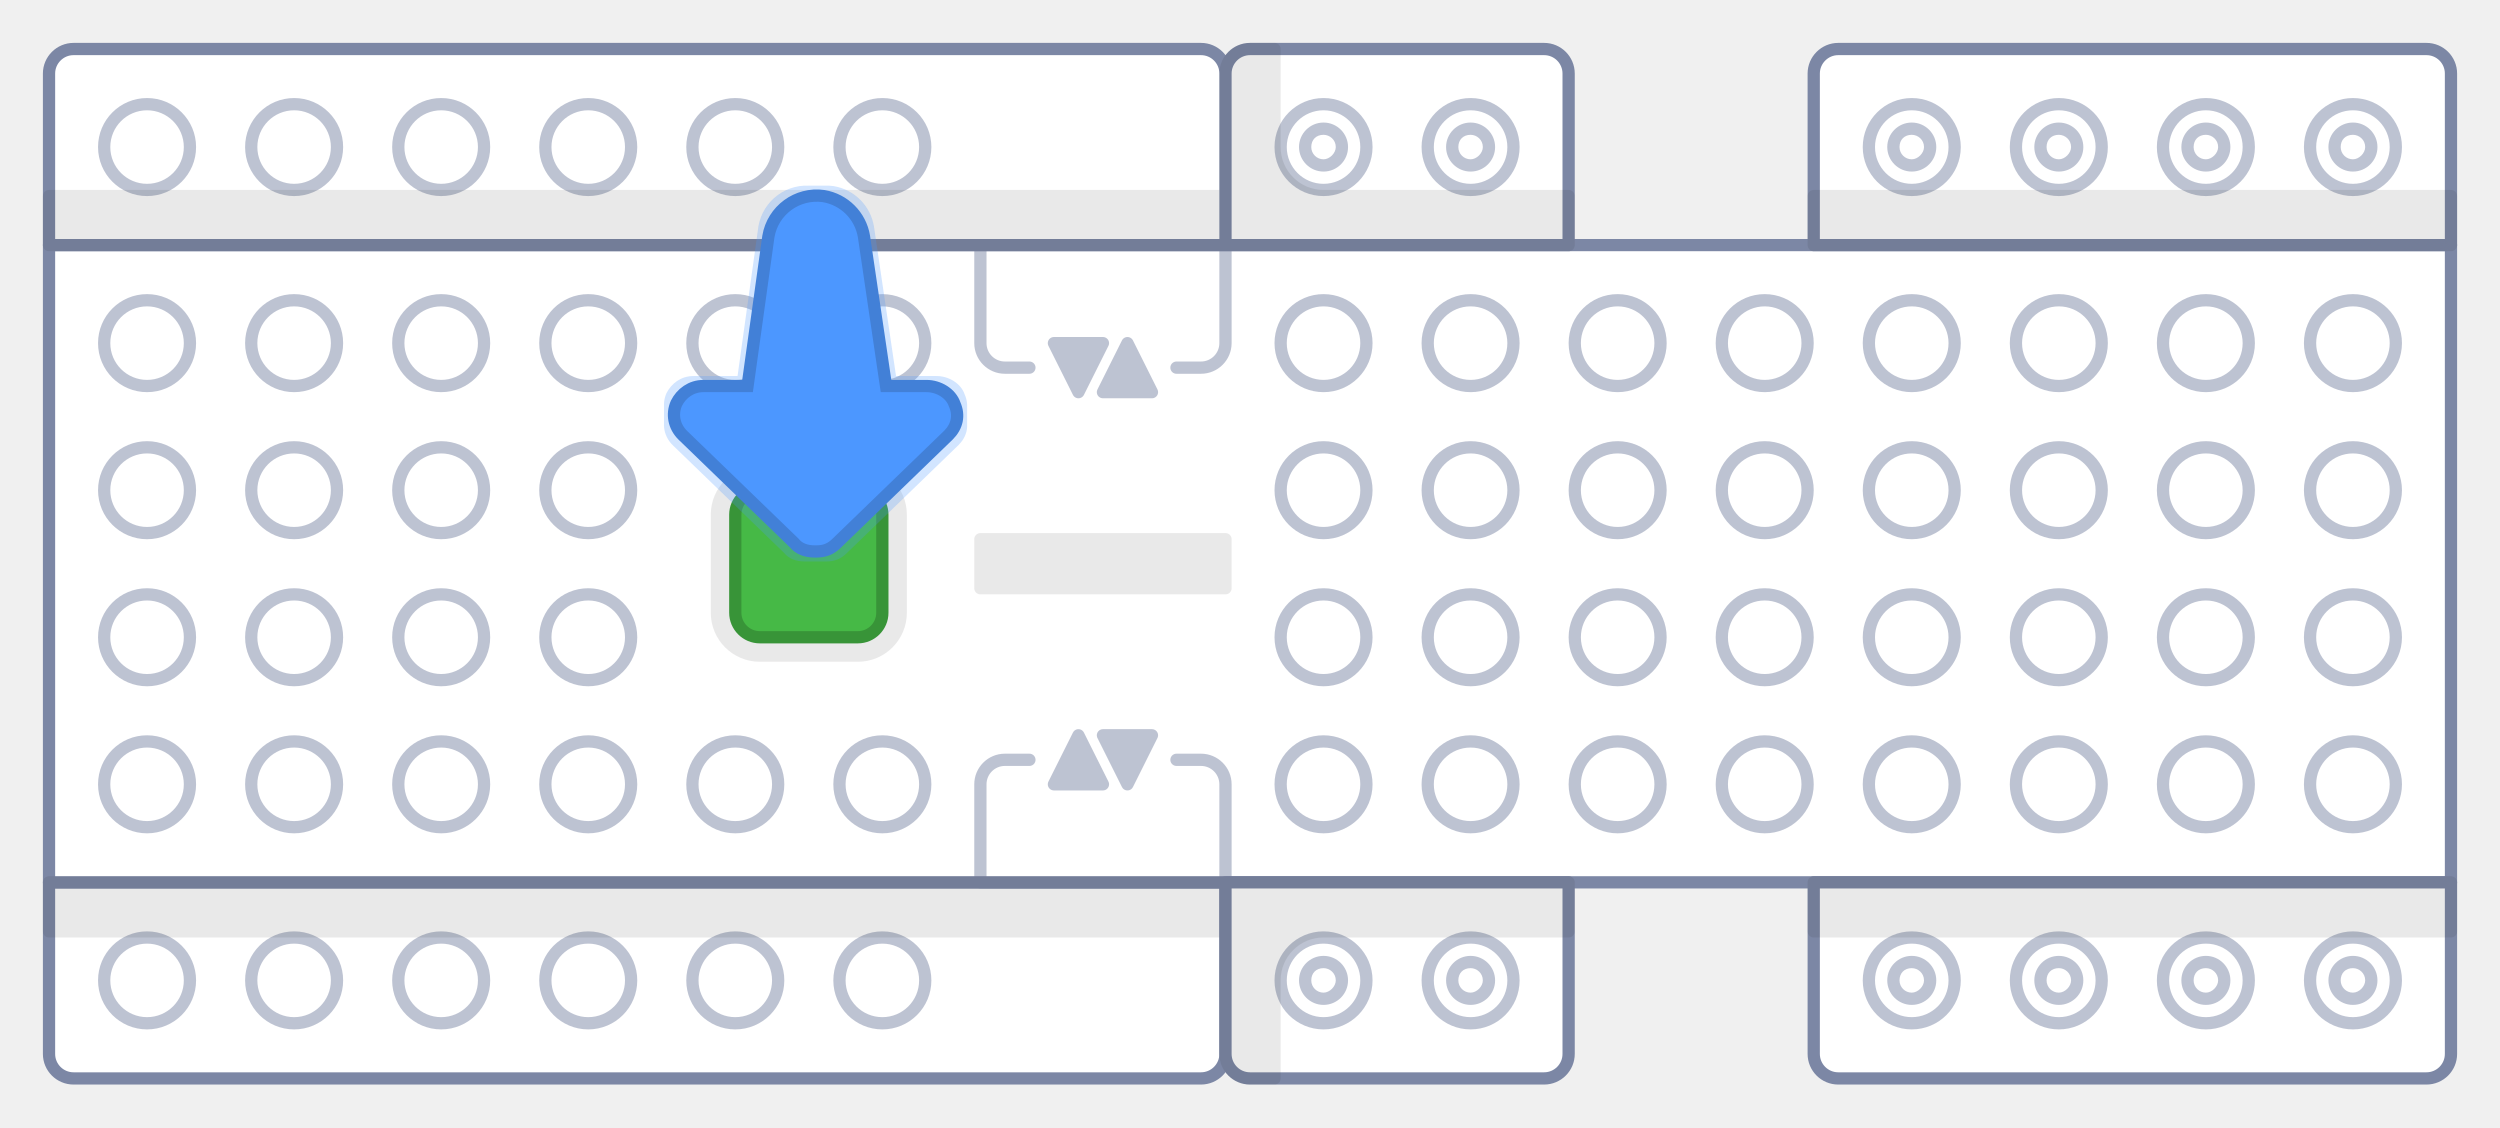
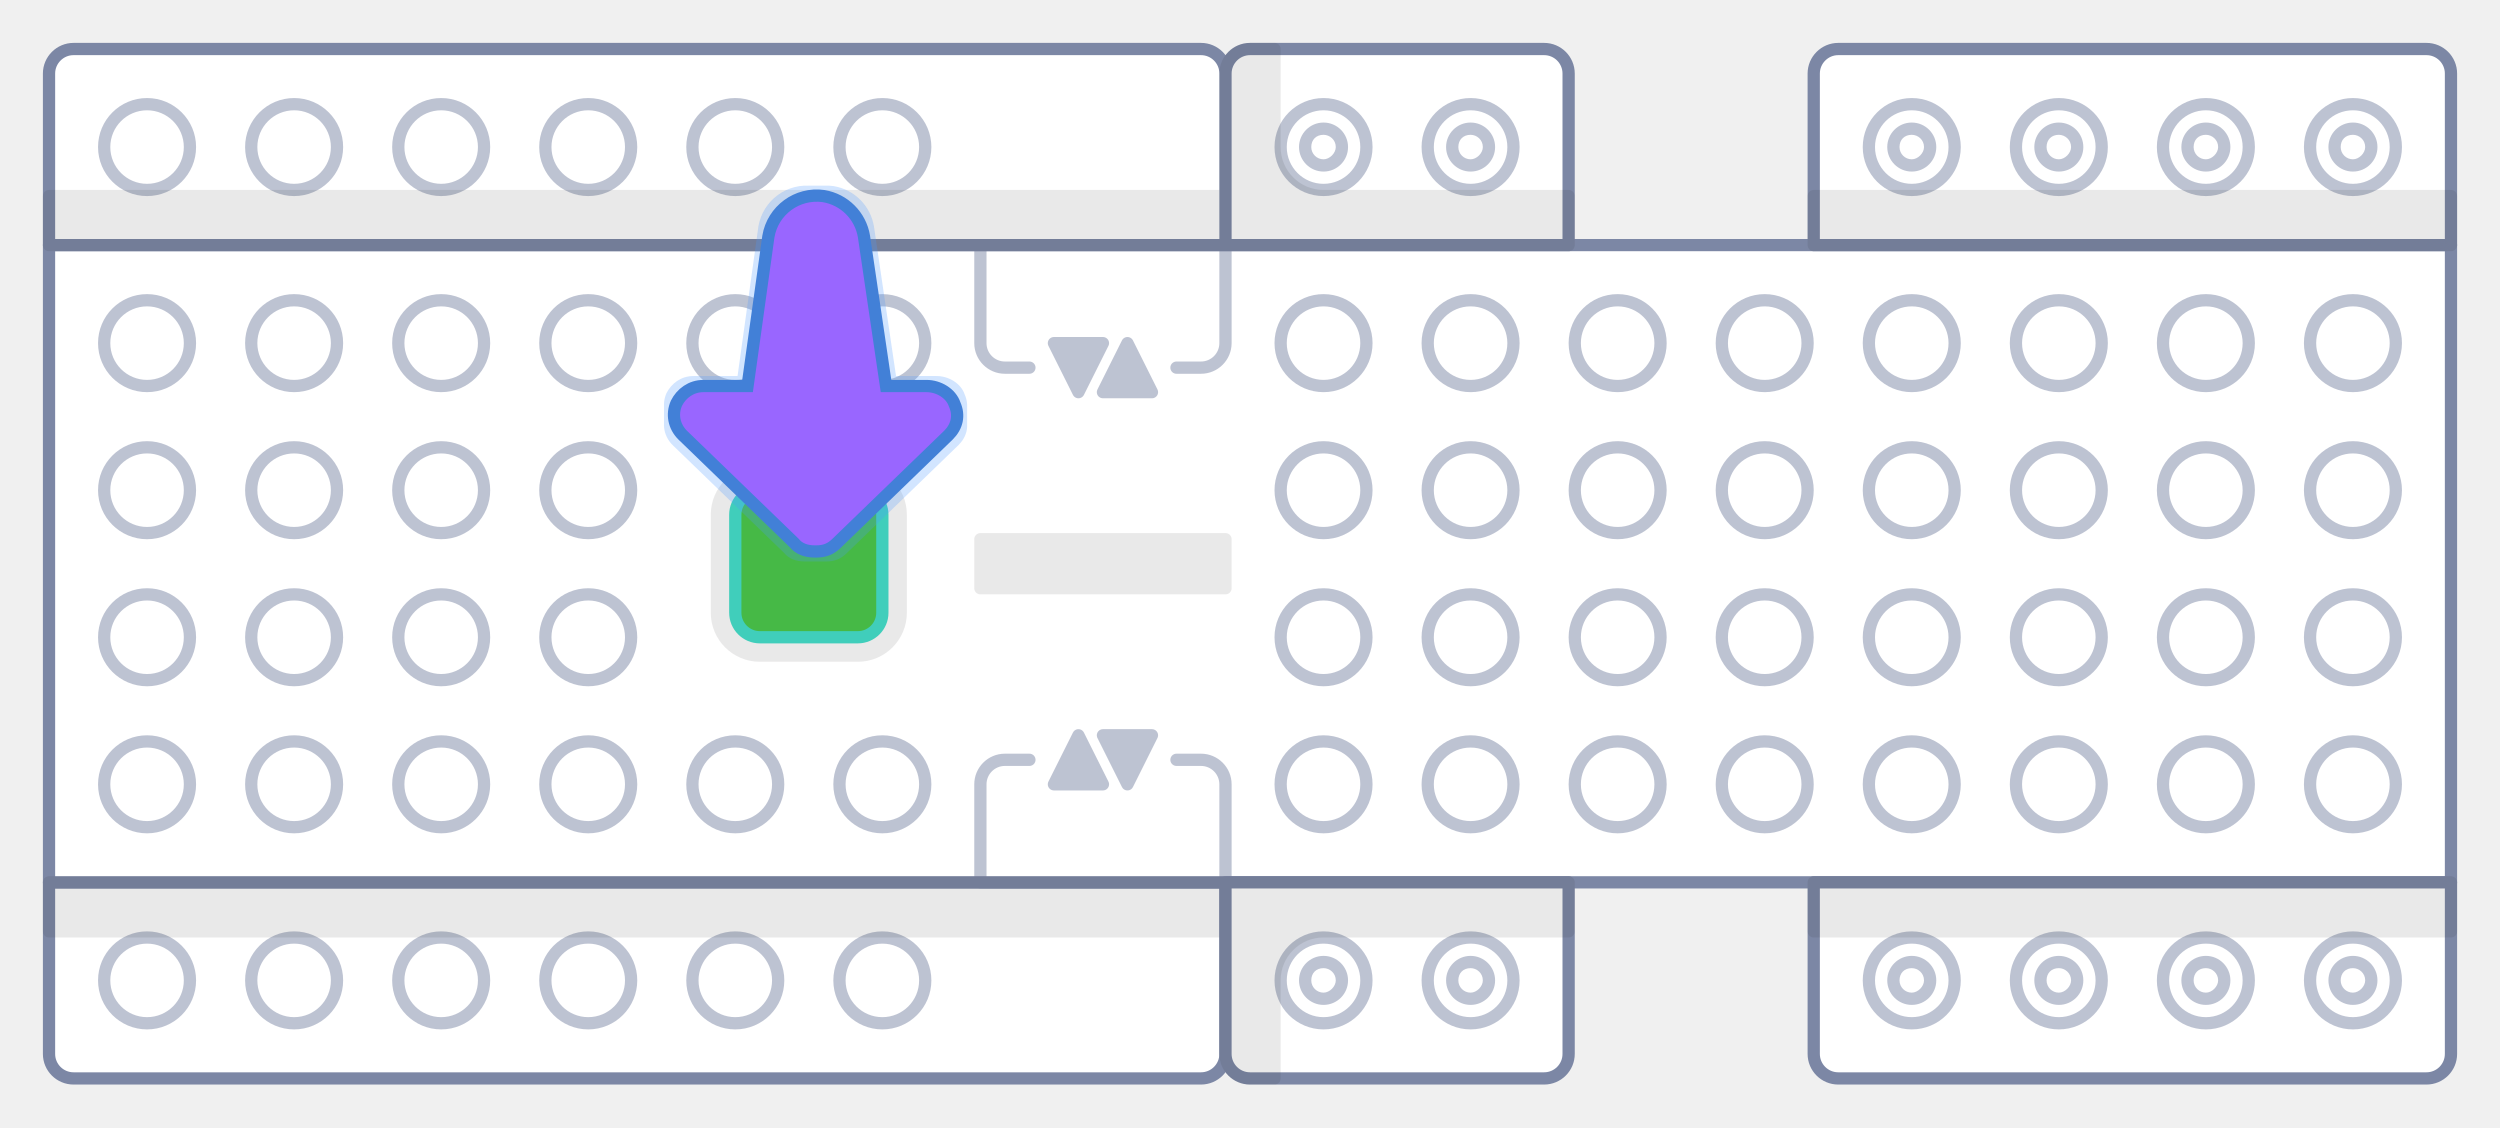
<svg xmlns="http://www.w3.org/2000/svg" xmlns:xlink="http://www.w3.org/1999/xlink" width="204" height="92" viewBox="0 0 204 92">
  <style>@-webkit-keyframes wiggle{0%{transform:translate(0,-10px)}to{transform:translate(0,0)}}@keyframes wiggle{0%{transform:translate(0,-10px)}to{transform:translate(0,0)}}</style>
  <defs>
    <path d="M66.5 45c-.7 0-1.3-.2-1.7-.7l-9.1-8.8c-.7-.7-.9-1.7-.5-2.6.4-.8 1.2-1.4 2.2-1.4H61l1.7-12.2a4 4 0 0 1 4.5-3.3 4 4 0 0 1 3.3 3.3l1.8 12.2h3.3c1 0 2 .6 2.3 1.5.4.9.2 1.8-.5 2.5l-9.1 8.8c-.5.5-1 .7-1.7.7z" id="path-1" />
    <filter x="-15.2%" y="-12.1%" width="130.4%" height="124.1%" filterUnits="objectBoundingBox" id="filter-2">
      <feMorphology radius="1.5" operator="dilate" in="SourceAlpha" result="shadowSpreadOuter1" />
      <feOffset in="shadowSpreadOuter1" result="shadowOffsetOuter1" />
      <feComposite in="shadowOffsetOuter1" in2="SourceAlpha" operator="out" result="shadowOffsetOuter1" />
      <feColorMatrix values="0 0 0 0 0.298 0 0 0 0 0.592 0 0 0 0 1 0 0 0 0.25 0" in="shadowOffsetOuter1" />
    </filter>
  </defs>
  <g id="boost-button-illustration" fill="none" fill-rule="evenodd">
    <g id="boost-top" transform="translate(4 4)" fill-rule="nonzero">
      <path d="M94 84H2a2 2 0 0 1-2-2V68h96v14a2 2 0 0 1-2 2z" id="Path" stroke="#7C87A5" fill="#FFF" stroke-linecap="round" stroke-linejoin="round" />
      <path id="Rectangle" stroke="#7C87A5" fill="#FFF" stroke-linecap="round" stroke-linejoin="round" transform="rotate(-90 98 42)" d="M72-56h52v196H72z" />
      <g id="Group" transform="translate(54 34)">
        <g opacity=".1" fill="#231F20">
          <path d="M4 15a3 3 0 0 1-3-3V4a3 3 0 0 1 3-3h8a3 3 0 0 1 3 3v8a3 3 0 0 1-3 3H4z" id="Path" />
          <path d="M12 2a2 2 0 0 1 2 2v8a2 2 0 0 1-2 2H4a2 2 0 0 1-2-2V4c0-1.1.9-2 2-2h8zm0-2H4a4 4 0 0 0-4 4v8a4 4 0 0 0 4 4h8a4 4 0 0 0 4-4V4a4 4 0 0 0-4-4z" id="Shape" />
        </g>
-         <path d="M2 4v8c0 1.1.9 2 2 2h8a2 2 0 0 0 2-2V4a2 2 0 0 0-2-2H4a2 2 0 0 0-2 2z" id="Path" stroke="#389438" fill="#46B946" stroke-linecap="round" stroke-linejoin="round" />
+         <path d="M2 4v8c0 1.1.9 2 2 2h8a2 2 0 0 0 2-2V4a2 2 0 0 0-2-2H4a2 2 0 0 0-2 2z" id="Path" stroke="#40cebb" fill="#46B946" stroke-linecap="round" stroke-linejoin="round" />
      </g>
      <path id="Rectangle" stroke="#231F20" fill="#231F20" opacity=".1" stroke-linecap="round" stroke-linejoin="round" transform="rotate(-90 86 42)" d="M84 32h4v20h-4z" />
      <g id="Group" transform="translate(76 16)" opacity=".5" stroke="#7C87A5" stroke-linecap="round" stroke-linejoin="round">
        <path d="M4 10H2a2 2 0 0 1-2-2V0h20v8a2 2 0 0 1-2 2h-2" id="Path" fill="#FFF" />
        <path id="Path" fill="#7C87A5" d="M14 12l-2-4-2 4zM6 8l2 4 2-4z" />
      </g>
      <g id="Group" transform="translate(76 56)" opacity=".5" stroke="#7C87A5" stroke-linecap="round" stroke-linejoin="round">
        <path d="M4 2H2a2 2 0 0 0-2 2v8h20V4a2 2 0 0 0-2-2h-2" id="Path" fill="#FFF" />
        <path id="Path" fill="#7C87A5" d="M14 0l-2 4-2-4zM6 4l2-4 2 4z" />
      </g>
      <g id="Group" opacity=".5">
        <g transform="translate(4 20)">
          <circle id="Oval" fill="#FFF" cx="4" cy="4" r="3.5" />
          <path d="M4 1a3 3 0 0 1 3 3 3 3 0 0 1-3 3 3 3 0 0 1-3-3 3 3 0 0 1 3-3zm0-1a4 4 0 1 0 0 8 4 4 0 0 0 0-8z" id="Shape" fill="#7C87A5" />
        </g>
        <g transform="translate(16 20)">
          <circle id="Oval" fill="#FFF" cx="4" cy="4" r="3.5" />
          <path d="M4 1a3 3 0 0 1 3 3 3 3 0 0 1-3 3 3 3 0 0 1-3-3 3 3 0 0 1 3-3zm0-1a4 4 0 1 0 0 8 4 4 0 0 0 0-8z" id="Shape" fill="#7C87A5" />
        </g>
        <g transform="translate(28 20)">
          <circle id="Oval" fill="#FFF" cx="4" cy="4" r="3.5" />
          <path d="M4 1a3 3 0 0 1 3 3 3 3 0 0 1-3 3 3 3 0 0 1-3-3 3 3 0 0 1 3-3zm0-1a4 4 0 1 0 0 8 4 4 0 0 0 0-8z" id="Shape" fill="#7C87A5" />
        </g>
        <g transform="translate(40 20)">
          <circle id="Oval" fill="#FFF" cx="4" cy="4" r="3.5" />
          <path d="M4 1a3 3 0 0 1 3 3 3 3 0 0 1-3 3 3 3 0 0 1-3-3 3 3 0 0 1 3-3zm0-1a4 4 0 1 0 0 8 4 4 0 0 0 0-8z" id="Shape" fill="#7C87A5" />
        </g>
        <g transform="translate(52 20)">
          <circle id="Oval" fill="#FFF" cx="4" cy="4" r="3.5" />
          <path d="M4 1a3 3 0 0 1 3 3 3 3 0 0 1-3 3 3 3 0 0 1-3-3 3 3 0 0 1 3-3zm0-1a4 4 0 1 0 0 8 4 4 0 0 0 0-8z" id="Shape" fill="#7C87A5" />
        </g>
        <g transform="translate(64 20)">
          <circle id="Oval" fill="#FFF" cx="4" cy="4" r="3.5" />
          <path d="M4 1a3 3 0 0 1 3 3 3 3 0 0 1-3 3 3 3 0 0 1-3-3 3 3 0 0 1 3-3zm0-1a4 4 0 1 0 0 8 4 4 0 0 0 0-8z" id="Shape" fill="#7C87A5" />
        </g>
      </g>
      <g id="Group" opacity=".5">
        <g transform="translate(124 20)">
          <circle id="Oval" fill="#FFF" cx="4" cy="4" r="3.5" />
          <path d="M4 1a3 3 0 0 1 3 3 3 3 0 0 1-3 3 3 3 0 0 1-3-3 3 3 0 0 1 3-3zm0-1a4 4 0 1 0 0 8 4 4 0 0 0 0-8z" id="Shape" fill="#7C87A5" />
        </g>
        <g transform="translate(136 20)">
          <circle id="Oval" fill="#FFF" cx="4" cy="4" r="3.5" />
          <path d="M4 1a3 3 0 0 1 3 3 3 3 0 0 1-3 3 3 3 0 0 1-3-3 3 3 0 0 1 3-3zm0-1a4 4 0 1 0 0 8 4 4 0 0 0 0-8z" id="Shape" fill="#7C87A5" />
        </g>
        <g transform="translate(100 20)">
          <circle id="Oval" fill="#FFF" cx="4" cy="4" r="3.5" />
          <path d="M4 1a3 3 0 0 1 3 3 3 3 0 0 1-3 3 3 3 0 0 1-3-3 3 3 0 0 1 3-3zm0-1a4 4 0 1 0 0 8 4 4 0 0 0 0-8z" id="Shape" fill="#7C87A5" />
        </g>
        <g transform="translate(112 20)">
          <circle id="Oval" fill="#FFF" cx="4" cy="4" r="3.5" />
          <path d="M4 1a3 3 0 0 1 3 3 3 3 0 0 1-3 3 3 3 0 0 1-3-3 3 3 0 0 1 3-3zm0-1a4 4 0 1 0 0 8 4 4 0 0 0 0-8z" id="Shape" fill="#7C87A5" />
        </g>
        <g transform="translate(148 20)">
          <circle id="Oval" fill="#FFF" cx="4" cy="4" r="3.5" />
          <path d="M4 1a3 3 0 0 1 3 3 3 3 0 0 1-3 3 3 3 0 0 1-3-3 3 3 0 0 1 3-3zm0-1a4 4 0 1 0 0 8 4 4 0 0 0 0-8z" id="Shape" fill="#7C87A5" />
        </g>
        <g transform="translate(160 20)">
          <circle id="Oval" fill="#FFF" cx="4" cy="4" r="3.5" />
          <path d="M4 1a3 3 0 0 1 3 3 3 3 0 0 1-3 3 3 3 0 0 1-3-3 3 3 0 0 1 3-3zm0-1a4 4 0 1 0 0 8 4 4 0 0 0 0-8z" id="Shape" fill="#7C87A5" />
        </g>
        <g transform="translate(172 20)">
          <circle id="Oval" fill="#FFF" cx="4" cy="4" r="3.5" />
          <path d="M4 1a3 3 0 0 1 3 3 3 3 0 0 1-3 3 3 3 0 0 1-3-3 3 3 0 0 1 3-3zm0-1a4 4 0 1 0 0 8 4 4 0 0 0 0-8z" id="Shape" fill="#7C87A5" />
        </g>
        <g transform="translate(184 20)">
          <circle id="Oval" fill="#FFF" cx="4" cy="4" r="3.5" />
          <path d="M4 1a3 3 0 0 1 3 3 3 3 0 0 1-3 3 3 3 0 0 1-3-3 3 3 0 0 1 3-3zm0-1a4 4 0 1 0 0 8 4 4 0 0 0 0-8z" id="Shape" fill="#7C87A5" />
        </g>
      </g>
      <g id="Group" opacity=".5">
        <g transform="translate(124 32)">
          <circle id="Oval" fill="#FFF" cx="4" cy="4" r="3.5" />
          <path d="M4 1a3 3 0 0 1 3 3 3 3 0 0 1-3 3 3 3 0 0 1-3-3 3 3 0 0 1 3-3zm0-1a4 4 0 1 0 0 8 4 4 0 0 0 0-8z" id="Shape" fill="#7C87A5" />
        </g>
        <g transform="translate(136 32)">
          <circle id="Oval" fill="#FFF" cx="4" cy="4" r="3.5" />
          <path d="M4 1a3 3 0 0 1 3 3 3 3 0 0 1-3 3 3 3 0 0 1-3-3 3 3 0 0 1 3-3zm0-1a4 4 0 1 0 0 8 4 4 0 0 0 0-8z" id="Shape" fill="#7C87A5" />
        </g>
        <g transform="translate(100 32)">
          <circle id="Oval" fill="#FFF" cx="4" cy="4" r="3.5" />
          <path d="M4 1a3 3 0 0 1 3 3 3 3 0 0 1-3 3 3 3 0 0 1-3-3 3 3 0 0 1 3-3zm0-1a4 4 0 1 0 0 8 4 4 0 0 0 0-8z" id="Shape" fill="#7C87A5" />
        </g>
        <g transform="translate(112 32)">
          <circle id="Oval" fill="#FFF" cx="4" cy="4" r="3.5" />
          <path d="M4 1a3 3 0 0 1 3 3 3 3 0 0 1-3 3 3 3 0 0 1-3-3 3 3 0 0 1 3-3zm0-1a4 4 0 1 0 0 8 4 4 0 0 0 0-8z" id="Shape" fill="#7C87A5" />
        </g>
        <g transform="translate(148 32)">
          <circle id="Oval" fill="#FFF" cx="4" cy="4" r="3.5" />
          <path d="M4 1a3 3 0 0 1 3 3 3 3 0 0 1-3 3 3 3 0 0 1-3-3 3 3 0 0 1 3-3zm0-1a4 4 0 1 0 0 8 4 4 0 0 0 0-8z" id="Shape" fill="#7C87A5" />
        </g>
        <g transform="translate(160 32)">
          <circle id="Oval" fill="#FFF" cx="4" cy="4" r="3.5" />
          <path d="M4 1a3 3 0 0 1 3 3 3 3 0 0 1-3 3 3 3 0 0 1-3-3 3 3 0 0 1 3-3zm0-1a4 4 0 1 0 0 8 4 4 0 0 0 0-8z" id="Shape" fill="#7C87A5" />
        </g>
        <g transform="translate(172 32)">
          <circle id="Oval" fill="#FFF" cx="4" cy="4" r="3.5" />
          <path d="M4 1a3 3 0 0 1 3 3 3 3 0 0 1-3 3 3 3 0 0 1-3-3 3 3 0 0 1 3-3zm0-1a4 4 0 1 0 0 8 4 4 0 0 0 0-8z" id="Shape" fill="#7C87A5" />
        </g>
        <g transform="translate(184 32)">
          <circle id="Oval" fill="#FFF" cx="4" cy="4" r="3.5" />
          <path d="M4 1a3 3 0 0 1 3 3 3 3 0 0 1-3 3 3 3 0 0 1-3-3 3 3 0 0 1 3-3zm0-1a4 4 0 1 0 0 8 4 4 0 0 0 0-8z" id="Shape" fill="#7C87A5" />
        </g>
      </g>
      <g id="Group" opacity=".5">
        <g transform="translate(124 44)">
          <circle id="Oval" fill="#FFF" cx="4" cy="4" r="3.5" />
          <path d="M4 1a3 3 0 0 1 3 3 3 3 0 0 1-3 3 3 3 0 0 1-3-3 3 3 0 0 1 3-3zm0-1a4 4 0 1 0 0 8 4 4 0 0 0 0-8z" id="Shape" fill="#7C87A5" />
        </g>
        <g transform="translate(136 44)">
          <circle id="Oval" fill="#FFF" cx="4" cy="4" r="3.5" />
          <path d="M4 1a3 3 0 0 1 3 3 3 3 0 0 1-3 3 3 3 0 0 1-3-3 3 3 0 0 1 3-3zm0-1a4 4 0 1 0 0 8 4 4 0 0 0 0-8z" id="Shape" fill="#7C87A5" />
        </g>
        <g transform="translate(100 44)">
          <circle id="Oval" fill="#FFF" cx="4" cy="4" r="3.5" />
          <path d="M4 1a3 3 0 0 1 3 3 3 3 0 0 1-3 3 3 3 0 0 1-3-3 3 3 0 0 1 3-3zm0-1a4 4 0 1 0 0 8 4 4 0 0 0 0-8z" id="Shape" fill="#7C87A5" />
        </g>
        <g transform="translate(112 44)">
          <circle id="Oval" fill="#FFF" cx="4" cy="4" r="3.5" />
          <path d="M4 1a3 3 0 0 1 3 3 3 3 0 0 1-3 3 3 3 0 0 1-3-3 3 3 0 0 1 3-3zm0-1a4 4 0 1 0 0 8 4 4 0 0 0 0-8z" id="Shape" fill="#7C87A5" />
        </g>
        <g transform="translate(148 44)">
          <circle id="Oval" fill="#FFF" cx="4" cy="4" r="3.5" />
          <path d="M4 1a3 3 0 0 1 3 3 3 3 0 0 1-3 3 3 3 0 0 1-3-3 3 3 0 0 1 3-3zm0-1a4 4 0 1 0 0 8 4 4 0 0 0 0-8z" id="Shape" fill="#7C87A5" />
        </g>
        <g transform="translate(160 44)">
          <circle id="Oval" fill="#FFF" cx="4" cy="4" r="3.5" />
          <path d="M4 1a3 3 0 0 1 3 3 3 3 0 0 1-3 3 3 3 0 0 1-3-3 3 3 0 0 1 3-3zm0-1a4 4 0 1 0 0 8 4 4 0 0 0 0-8z" id="Shape" fill="#7C87A5" />
        </g>
        <g transform="translate(172 44)">
          <circle id="Oval" fill="#FFF" cx="4" cy="4" r="3.5" />
          <path d="M4 1a3 3 0 0 1 3 3 3 3 0 0 1-3 3 3 3 0 0 1-3-3 3 3 0 0 1 3-3zm0-1a4 4 0 1 0 0 8 4 4 0 0 0 0-8z" id="Shape" fill="#7C87A5" />
        </g>
        <g transform="translate(184 44)">
          <circle id="Oval" fill="#FFF" cx="4" cy="4" r="3.5" />
          <path d="M4 1a3 3 0 0 1 3 3 3 3 0 0 1-3 3 3 3 0 0 1-3-3 3 3 0 0 1 3-3zm0-1a4 4 0 1 0 0 8 4 4 0 0 0 0-8z" id="Shape" fill="#7C87A5" />
        </g>
      </g>
      <g id="Group" opacity=".5">
        <g transform="translate(124 56)">
          <circle id="Oval" fill="#FFF" cx="4" cy="4" r="3.5" />
          <path d="M4 1a3 3 0 0 1 3 3 3 3 0 0 1-3 3 3 3 0 0 1-3-3 3 3 0 0 1 3-3zm0-1a4 4 0 1 0 0 8 4 4 0 0 0 0-8z" id="Shape" fill="#7C87A5" />
        </g>
        <g transform="translate(136 56)">
          <circle id="Oval" fill="#FFF" cx="4" cy="4" r="3.5" />
          <path d="M4 1a3 3 0 0 1 3 3 3 3 0 0 1-3 3 3 3 0 0 1-3-3 3 3 0 0 1 3-3zm0-1a4 4 0 1 0 0 8 4 4 0 0 0 0-8z" id="Shape" fill="#7C87A5" />
        </g>
        <g transform="translate(100 56)">
          <circle id="Oval" fill="#FFF" cx="4" cy="4" r="3.5" />
          <path d="M4 1a3 3 0 0 1 3 3 3 3 0 0 1-3 3 3 3 0 0 1-3-3 3 3 0 0 1 3-3zm0-1a4 4 0 1 0 0 8 4 4 0 0 0 0-8z" id="Shape" fill="#7C87A5" />
        </g>
        <g transform="translate(112 56)">
          <circle id="Oval" fill="#FFF" cx="4" cy="4" r="3.5" />
          <path d="M4 1a3 3 0 0 1 3 3 3 3 0 0 1-3 3 3 3 0 0 1-3-3 3 3 0 0 1 3-3zm0-1a4 4 0 1 0 0 8 4 4 0 0 0 0-8z" id="Shape" fill="#7C87A5" />
        </g>
        <g transform="translate(148 56)">
          <circle id="Oval" fill="#FFF" cx="4" cy="4" r="3.5" />
          <path d="M4 1a3 3 0 0 1 3 3 3 3 0 0 1-3 3 3 3 0 0 1-3-3 3 3 0 0 1 3-3zm0-1a4 4 0 1 0 0 8 4 4 0 0 0 0-8z" id="Shape" fill="#7C87A5" />
        </g>
        <g transform="translate(160 56)">
          <circle id="Oval" fill="#FFF" cx="4" cy="4" r="3.5" />
          <path d="M4 1a3 3 0 0 1 3 3 3 3 0 0 1-3 3 3 3 0 0 1-3-3 3 3 0 0 1 3-3zm0-1a4 4 0 1 0 0 8 4 4 0 0 0 0-8z" id="Shape" fill="#7C87A5" />
        </g>
        <g transform="translate(172 56)">
          <circle id="Oval" fill="#FFF" cx="4" cy="4" r="3.5" />
          <path d="M4 1a3 3 0 0 1 3 3 3 3 0 0 1-3 3 3 3 0 0 1-3-3 3 3 0 0 1 3-3zm0-1a4 4 0 1 0 0 8 4 4 0 0 0 0-8z" id="Shape" fill="#7C87A5" />
        </g>
        <g transform="translate(184 56)">
          <circle id="Oval" fill="#FFF" cx="4" cy="4" r="3.5" />
          <path d="M4 1a3 3 0 0 1 3 3 3 3 0 0 1-3 3 3 3 0 0 1-3-3 3 3 0 0 1 3-3zm0-1a4 4 0 1 0 0 8 4 4 0 0 0 0-8z" id="Shape" fill="#7C87A5" />
        </g>
      </g>
      <g id="Group" opacity=".5">
        <g transform="translate(4 56)">
          <circle id="Oval" fill="#FFF" cx="4" cy="4" r="3.5" />
          <path d="M4 1a3 3 0 0 1 3 3 3 3 0 0 1-3 3 3 3 0 0 1-3-3 3 3 0 0 1 3-3zm0-1a4 4 0 1 0 0 8 4 4 0 0 0 0-8z" id="Shape" fill="#7C87A5" />
        </g>
        <g transform="translate(16 56)">
          <circle id="Oval" fill="#FFF" cx="4" cy="4" r="3.5" />
          <path d="M4 1a3 3 0 0 1 3 3 3 3 0 0 1-3 3 3 3 0 0 1-3-3 3 3 0 0 1 3-3zm0-1a4 4 0 1 0 0 8 4 4 0 0 0 0-8z" id="Shape" fill="#7C87A5" />
        </g>
        <g transform="translate(28 56)">
          <circle id="Oval" fill="#FFF" cx="4" cy="4" r="3.5" />
          <path d="M4 1a3 3 0 0 1 3 3 3 3 0 0 1-3 3 3 3 0 0 1-3-3 3 3 0 0 1 3-3zm0-1a4 4 0 1 0 0 8 4 4 0 0 0 0-8z" id="Shape" fill="#7C87A5" />
        </g>
        <g transform="translate(40 56)">
          <circle id="Oval" fill="#FFF" cx="4" cy="4" r="3.5" />
          <path d="M4 1a3 3 0 0 1 3 3 3 3 0 0 1-3 3 3 3 0 0 1-3-3 3 3 0 0 1 3-3zm0-1a4 4 0 1 0 0 8 4 4 0 0 0 0-8z" id="Shape" fill="#7C87A5" />
        </g>
        <g transform="translate(52 56)">
          <circle id="Oval" fill="#FFF" cx="4" cy="4" r="3.5" />
          <path d="M4 1a3 3 0 0 1 3 3 3 3 0 0 1-3 3 3 3 0 0 1-3-3 3 3 0 0 1 3-3zm0-1a4 4 0 1 0 0 8 4 4 0 0 0 0-8z" id="Shape" fill="#7C87A5" />
        </g>
        <g transform="translate(64 56)">
          <circle id="Oval" fill="#FFF" cx="4" cy="4" r="3.5" />
          <path d="M4 1a3 3 0 0 1 3 3 3 3 0 0 1-3 3 3 3 0 0 1-3-3 3 3 0 0 1 3-3zm0-1a4 4 0 1 0 0 8 4 4 0 0 0 0-8z" id="Shape" fill="#7C87A5" />
        </g>
      </g>
      <g id="Group" opacity=".5">
        <g transform="translate(4 72)">
          <circle id="Oval" fill="#FFF" cx="4" cy="4" r="3.5" />
          <path d="M4 1a3 3 0 0 1 3 3 3 3 0 0 1-3 3 3 3 0 0 1-3-3 3 3 0 0 1 3-3zm0-1a4 4 0 1 0 0 8 4 4 0 0 0 0-8z" id="Shape" fill="#7C87A5" />
        </g>
        <g transform="translate(16 72)">
          <circle id="Oval" fill="#FFF" cx="4" cy="4" r="3.5" />
          <path d="M4 1a3 3 0 0 1 3 3 3 3 0 0 1-3 3 3 3 0 0 1-3-3 3 3 0 0 1 3-3zm0-1a4 4 0 1 0 0 8 4 4 0 0 0 0-8z" id="Shape" fill="#7C87A5" />
        </g>
        <g transform="translate(28 72)">
          <circle id="Oval" fill="#FFF" cx="4" cy="4" r="3.5" />
          <path d="M4 1a3 3 0 0 1 3 3 3 3 0 0 1-3 3 3 3 0 0 1-3-3 3 3 0 0 1 3-3zm0-1a4 4 0 1 0 0 8 4 4 0 0 0 0-8z" id="Shape" fill="#7C87A5" />
        </g>
        <g transform="translate(40 72)">
          <circle id="Oval" fill="#FFF" cx="4" cy="4" r="3.5" />
          <path d="M4 1a3 3 0 0 1 3 3 3 3 0 0 1-3 3 3 3 0 0 1-3-3 3 3 0 0 1 3-3zm0-1a4 4 0 1 0 0 8 4 4 0 0 0 0-8z" id="Shape" fill="#7C87A5" />
        </g>
        <g transform="translate(52 72)">
          <circle id="Oval" fill="#FFF" cx="4" cy="4" r="3.5" />
          <path d="M4 1a3 3 0 0 1 3 3 3 3 0 0 1-3 3 3 3 0 0 1-3-3 3 3 0 0 1 3-3zm0-1a4 4 0 1 0 0 8 4 4 0 0 0 0-8z" id="Shape" fill="#7C87A5" />
        </g>
        <g transform="translate(64 72)">
          <circle id="Oval" fill="#FFF" cx="4" cy="4" r="3.5" />
          <path d="M4 1a3 3 0 0 1 3 3 3 3 0 0 1-3 3 3 3 0 0 1-3-3 3 3 0 0 1 3-3zm0-1a4 4 0 1 0 0 8 4 4 0 0 0 0-8z" id="Shape" fill="#7C87A5" />
        </g>
      </g>
      <path d="M96 16H0V2C0 .9.9 0 2 0h92a2 2 0 0 1 2 2v14zM124 16H96V2c0-1.1.9-2 2-2h24a2 2 0 0 1 2 2v14z" id="Path" stroke="#7C87A5" fill="#FFF" stroke-linecap="round" stroke-linejoin="round" />
      <g id="Group" opacity=".5">
        <g transform="translate(4 4)">
          <circle id="Oval" fill="#FFF" cx="4" cy="4" r="3.5" />
          <path d="M4 1a3 3 0 0 1 3 3 3 3 0 0 1-3 3 3 3 0 0 1-3-3 3 3 0 0 1 3-3zm0-1a4 4 0 1 0 0 8 4 4 0 0 0 0-8z" id="Shape" fill="#7C87A5" />
        </g>
        <g transform="translate(16 4)">
          <circle id="Oval" fill="#FFF" cx="4" cy="4" r="3.5" />
          <path d="M4 1a3 3 0 0 1 3 3 3 3 0 0 1-3 3 3 3 0 0 1-3-3 3 3 0 0 1 3-3zm0-1a4 4 0 1 0 0 8 4 4 0 0 0 0-8z" id="Shape" fill="#7C87A5" />
        </g>
        <g transform="translate(28 4)">
          <circle id="Oval" fill="#FFF" cx="4" cy="4" r="3.5" />
          <path d="M4 1a3 3 0 0 1 3 3 3 3 0 0 1-3 3 3 3 0 0 1-3-3 3 3 0 0 1 3-3zm0-1a4 4 0 1 0 0 8 4 4 0 0 0 0-8z" id="Shape" fill="#7C87A5" />
        </g>
        <g transform="translate(40 4)">
          <circle id="Oval" fill="#FFF" cx="4" cy="4" r="3.5" />
          <path d="M4 1a3 3 0 0 1 3 3 3 3 0 0 1-3 3 3 3 0 0 1-3-3 3 3 0 0 1 3-3zm0-1a4 4 0 1 0 0 8 4 4 0 0 0 0-8z" id="Shape" fill="#7C87A5" />
        </g>
        <g transform="translate(52 4)">
          <circle id="Oval" fill="#FFF" cx="4" cy="4" r="3.5" />
          <path d="M4 1a3 3 0 0 1 3 3 3 3 0 0 1-3 3 3 3 0 0 1-3-3 3 3 0 0 1 3-3zm0-1a4 4 0 1 0 0 8 4 4 0 0 0 0-8z" id="Shape" fill="#7C87A5" />
        </g>
        <g transform="translate(64 4)">
          <circle id="Oval" fill="#FFF" cx="4" cy="4" r="3.5" />
          <path d="M4 1a3 3 0 0 1 3 3 3 3 0 0 1-3 3 3 3 0 0 1-3-3 3 3 0 0 1 3-3zm0-1a4 4 0 1 0 0 8 4 4 0 0 0 0-8z" id="Shape" fill="#7C87A5" />
        </g>
      </g>
      <g id="Group" opacity=".5">
        <g transform="translate(4 44)">
          <circle id="Oval" fill="#FFF" cx="4" cy="4" r="3.5" />
          <path d="M4 1a3 3 0 0 1 3 3 3 3 0 0 1-3 3 3 3 0 0 1-3-3 3 3 0 0 1 3-3zm0-1a4 4 0 1 0 0 8 4 4 0 0 0 0-8z" id="Shape" fill="#7C87A5" />
        </g>
        <g transform="translate(16 44)">
          <circle id="Oval" fill="#FFF" cx="4" cy="4" r="3.5" />
          <path d="M4 1a3 3 0 0 1 3 3 3 3 0 0 1-3 3 3 3 0 0 1-3-3 3 3 0 0 1 3-3zm0-1a4 4 0 1 0 0 8 4 4 0 0 0 0-8z" id="Shape" fill="#7C87A5" />
        </g>
        <g transform="translate(28 44)">
          <circle id="Oval" fill="#FFF" cx="4" cy="4" r="3.5" />
          <path d="M4 1a3 3 0 0 1 3 3 3 3 0 0 1-3 3 3 3 0 0 1-3-3 3 3 0 0 1 3-3zm0-1a4 4 0 1 0 0 8 4 4 0 0 0 0-8z" id="Shape" fill="#7C87A5" />
        </g>
        <g transform="translate(40 44)">
          <circle id="Oval" fill="#FFF" cx="4" cy="4" r="3.5" />
          <path d="M4 1a3 3 0 0 1 3 3 3 3 0 0 1-3 3 3 3 0 0 1-3-3 3 3 0 0 1 3-3zm0-1a4 4 0 1 0 0 8 4 4 0 0 0 0-8z" id="Shape" fill="#7C87A5" />
        </g>
      </g>
      <g id="Group" opacity=".5">
        <g transform="translate(4 32)">
          <circle id="Oval" fill="#FFF" cx="4" cy="4" r="3.5" />
          <path d="M4 1a3 3 0 0 1 3 3 3 3 0 0 1-3 3 3 3 0 0 1-3-3 3 3 0 0 1 3-3zm0-1a4 4 0 1 0 0 8 4 4 0 0 0 0-8z" id="Shape" fill="#7C87A5" />
        </g>
        <g transform="translate(16 32)">
          <circle id="Oval" fill="#FFF" cx="4" cy="4" r="3.5" />
          <path d="M4 1a3 3 0 0 1 3 3 3 3 0 0 1-3 3 3 3 0 0 1-3-3 3 3 0 0 1 3-3zm0-1a4 4 0 1 0 0 8 4 4 0 0 0 0-8z" id="Shape" fill="#7C87A5" />
        </g>
        <g transform="translate(28 32)">
          <circle id="Oval" fill="#FFF" cx="4" cy="4" r="3.5" />
          <path d="M4 1a3 3 0 0 1 3 3 3 3 0 0 1-3 3 3 3 0 0 1-3-3 3 3 0 0 1 3-3zm0-1a4 4 0 1 0 0 8 4 4 0 0 0 0-8z" id="Shape" fill="#7C87A5" />
        </g>
        <g transform="translate(40 32)">
          <circle id="Oval" fill="#FFF" cx="4" cy="4" r="3.5" />
          <path d="M4 1a3 3 0 0 1 3 3 3 3 0 0 1-3 3 3 3 0 0 1-3-3 3 3 0 0 1 3-3zm0-1a4 4 0 1 0 0 8 4 4 0 0 0 0-8z" id="Shape" fill="#7C87A5" />
        </g>
      </g>
      <path d="M122 84H98a2 2 0 0 1-2-2V68h28v14a2 2 0 0 1-2 2zM194 84h-48a2 2 0 0 1-2-2V68h52v14a2 2 0 0 1-2 2z" id="Path" stroke="#7C87A5" fill="#FFF" stroke-linecap="round" stroke-linejoin="round" />
      <g id="Group" opacity=".5">
        <g transform="translate(100 72)">
          <circle id="Oval" fill="#FFF" cx="4" cy="4" r="3.5" />
          <path d="M4 1a3 3 0 0 1 3 3 3 3 0 0 1-3 3 3 3 0 0 1-3-3 3 3 0 0 1 3-3zm0-1a4 4 0 1 0 0 8 4 4 0 0 0 0-8z" id="Shape" fill="#7C87A5" />
        </g>
        <g transform="translate(102 74)">
          <circle id="Oval" fill="#FFF" cx="2" cy="2" r="1.5" />
          <path d="M2 1c.5 0 1 .4 1 1 0 .5-.5 1-1 1a1 1 0 0 1-1-1c0-.6.4-1 1-1zm0-1a2 2 0 0 0-2 2c0 1.1.9 2 2 2a2 2 0 0 0 2-2 2 2 0 0 0-2-2z" id="Shape" fill="#7C87A5" />
        </g>
        <g>
          <g transform="translate(112 72)">
            <circle id="Oval" fill="#FFF" cx="4" cy="4" r="3.5" />
            <path d="M4 1a3 3 0 0 1 3 3 3 3 0 0 1-3 3 3 3 0 0 1-3-3 3 3 0 0 1 3-3zm0-1a4 4 0 1 0 0 8 4 4 0 0 0 0-8z" id="Shape" fill="#7C87A5" />
          </g>
          <g transform="translate(114 74)">
            <circle id="Oval" fill="#FFF" cx="2" cy="2" r="1.5" />
            <path d="M2 1c.5 0 1 .4 1 1 0 .5-.5 1-1 1a1 1 0 0 1-1-1c0-.6.4-1 1-1zm0-1a2 2 0 0 0-2 2c0 1.1.9 2 2 2a2 2 0 0 0 2-2 2 2 0 0 0-2-2z" id="Shape" fill="#7C87A5" />
          </g>
        </g>
      </g>
      <g id="Group" opacity=".5">
        <g transform="translate(100 4)">
          <circle id="Oval" fill="#FFF" cx="4" cy="4" r="3.5" />
          <path d="M4 1a3 3 0 0 1 3 3 3 3 0 0 1-3 3 3 3 0 0 1-3-3 3 3 0 0 1 3-3zm0-1a4 4 0 1 0 0 8 4 4 0 0 0 0-8z" id="Shape" fill="#7C87A5" />
        </g>
        <g transform="translate(102 6)">
          <circle id="Oval" fill="#FFF" cx="2" cy="2" r="1.5" />
          <path d="M2 1c.5 0 1 .4 1 1 0 .5-.5 1-1 1a1 1 0 0 1-1-1c0-.6.4-1 1-1zm0-1a2 2 0 0 0-2 2c0 1.1.9 2 2 2a2 2 0 0 0 2-2 2 2 0 0 0-2-2z" id="Shape" fill="#7C87A5" />
        </g>
        <g>
          <g transform="translate(112 4)">
            <circle id="Oval" fill="#FFF" cx="4" cy="4" r="3.5" />
            <path d="M4 1a3 3 0 0 1 3 3 3 3 0 0 1-3 3 3 3 0 0 1-3-3 3 3 0 0 1 3-3zm0-1a4 4 0 1 0 0 8 4 4 0 0 0 0-8z" id="Shape" fill="#7C87A5" />
          </g>
          <g transform="translate(114 6)">
            <circle id="Oval" fill="#FFF" cx="2" cy="2" r="1.5" />
            <path d="M2 1c.5 0 1 .4 1 1 0 .5-.5 1-1 1a1 1 0 0 1-1-1c0-.6.4-1 1-1zm0-1a2 2 0 0 0-2 2c0 1.1.9 2 2 2a2 2 0 0 0 2-2 2 2 0 0 0-2-2z" id="Shape" fill="#7C87A5" />
          </g>
        </g>
      </g>
      <path d="M196 16h-52V2c0-1.1.9-2 2-2h48a2 2 0 0 1 2 2v14z" id="Path" stroke="#7C87A5" fill="#FFF" stroke-linecap="round" stroke-linejoin="round" />
      <path d="M124 72h-20a4 4 0 0 0-4 4v8h-2a2 2 0 0 1-2-2V72H0v-4h124v4zM124 12h-20a4 4 0 0 1-4-4V0h-2a2 2 0 0 0-2 2v10H0v4h124v-4z" id="Path" stroke="#231F20" fill="#231F20" opacity=".1" stroke-linecap="round" stroke-linejoin="round" />
      <g id="Group" opacity=".5">
        <g transform="translate(148 4)">
          <circle id="Oval" fill="#FFF" cx="4" cy="4" r="3.5" />
          <path d="M4 1a3 3 0 0 1 3 3 3 3 0 0 1-3 3 3 3 0 0 1-3-3 3 3 0 0 1 3-3zm0-1a4 4 0 1 0 0 8 4 4 0 0 0 0-8z" id="Shape" fill="#7C87A5" />
        </g>
        <g transform="translate(150 6)">
          <circle id="Oval" fill="#FFF" cx="2" cy="2" r="1.5" />
          <path d="M2 1c.5 0 1 .4 1 1 0 .5-.5 1-1 1a1 1 0 0 1-1-1c0-.6.4-1 1-1zm0-1a2 2 0 0 0-2 2c0 1.1.9 2 2 2a2 2 0 0 0 2-2 2 2 0 0 0-2-2z" id="Shape" fill="#7C87A5" />
        </g>
        <g>
          <g transform="translate(160 4)">
            <circle id="Oval" fill="#FFF" cx="4" cy="4" r="3.5" />
            <path d="M4 1a3 3 0 0 1 3 3 3 3 0 0 1-3 3 3 3 0 0 1-3-3 3 3 0 0 1 3-3zm0-1a4 4 0 1 0 0 8 4 4 0 0 0 0-8z" id="Shape" fill="#7C87A5" />
          </g>
          <g transform="translate(162 6)">
            <circle id="Oval" fill="#FFF" cx="2" cy="2" r="1.5" />
            <path d="M2 1c.5 0 1 .4 1 1 0 .5-.5 1-1 1a1 1 0 0 1-1-1c0-.6.4-1 1-1zm0-1a2 2 0 0 0-2 2c0 1.1.9 2 2 2a2 2 0 0 0 2-2 2 2 0 0 0-2-2z" id="Shape" fill="#7C87A5" />
          </g>
        </g>
        <g>
          <g transform="translate(172 4)">
            <circle id="Oval" fill="#FFF" cx="4" cy="4" r="3.5" />
            <path d="M4 1a3 3 0 0 1 3 3 3 3 0 0 1-3 3 3 3 0 0 1-3-3 3 3 0 0 1 3-3zm0-1a4 4 0 1 0 0 8 4 4 0 0 0 0-8z" id="Shape" fill="#7C87A5" />
          </g>
          <g transform="translate(174 6)">
            <circle id="Oval" fill="#FFF" cx="2" cy="2" r="1.5" />
            <path d="M2 1c.5 0 1 .4 1 1 0 .5-.5 1-1 1a1 1 0 0 1-1-1c0-.6.4-1 1-1zm0-1a2 2 0 0 0-2 2c0 1.1.9 2 2 2a2 2 0 0 0 2-2 2 2 0 0 0-2-2z" id="Shape" fill="#7C87A5" />
          </g>
          <g>
            <g transform="translate(184 4)">
              <circle id="Oval" fill="#FFF" cx="4" cy="4" r="3.5" />
              <path d="M4 1a3 3 0 0 1 3 3 3 3 0 0 1-3 3 3 3 0 0 1-3-3 3 3 0 0 1 3-3zm0-1a4 4 0 1 0 0 8 4 4 0 0 0 0-8z" id="Shape" fill="#7C87A5" />
            </g>
            <g transform="translate(186 6)">
              <circle id="Oval" fill="#FFF" cx="2" cy="2" r="1.5" />
              <path d="M2 1c.5 0 1 .4 1 1 0 .5-.5 1-1 1a1 1 0 0 1-1-1c0-.6.4-1 1-1zm0-1a2 2 0 0 0-2 2c0 1.1.9 2 2 2a2 2 0 0 0 2-2 2 2 0 0 0-2-2z" id="Shape" fill="#7C87A5" />
            </g>
          </g>
        </g>
      </g>
      <g id="Group" opacity=".5">
        <g transform="translate(148 72)">
          <circle id="Oval" fill="#FFF" cx="4" cy="4" r="3.5" />
          <path d="M4 1a3 3 0 0 1 3 3 3 3 0 0 1-3 3 3 3 0 0 1-3-3 3 3 0 0 1 3-3zm0-1a4 4 0 1 0 0 8 4 4 0 0 0 0-8z" id="Shape" fill="#7C87A5" />
        </g>
        <g transform="translate(150 74)">
          <circle id="Oval" fill="#FFF" cx="2" cy="2" r="1.5" />
          <path d="M2 1c.5 0 1 .4 1 1 0 .5-.5 1-1 1a1 1 0 0 1-1-1c0-.6.4-1 1-1zm0-1a2 2 0 0 0-2 2c0 1.1.9 2 2 2a2 2 0 0 0 2-2 2 2 0 0 0-2-2z" id="Shape" fill="#7C87A5" />
        </g>
        <g>
          <g transform="translate(160 72)">
            <circle id="Oval" fill="#FFF" cx="4" cy="4" r="3.5" />
            <path d="M4 1a3 3 0 0 1 3 3 3 3 0 0 1-3 3 3 3 0 0 1-3-3 3 3 0 0 1 3-3zm0-1a4 4 0 1 0 0 8 4 4 0 0 0 0-8z" id="Shape" fill="#7C87A5" />
          </g>
          <g transform="translate(162 74)">
            <circle id="Oval" fill="#FFF" cx="2" cy="2" r="1.5" />
            <path d="M2 1c.5 0 1 .4 1 1 0 .5-.5 1-1 1a1 1 0 0 1-1-1c0-.6.4-1 1-1zm0-1a2 2 0 0 0-2 2c0 1.1.9 2 2 2a2 2 0 0 0 2-2 2 2 0 0 0-2-2z" id="Shape" fill="#7C87A5" />
          </g>
        </g>
        <g>
          <g transform="translate(172 72)">
            <circle id="Oval" fill="#FFF" cx="4" cy="4" r="3.5" />
            <path d="M4 1a3 3 0 0 1 3 3 3 3 0 0 1-3 3 3 3 0 0 1-3-3 3 3 0 0 1 3-3zm0-1a4 4 0 1 0 0 8 4 4 0 0 0 0-8z" id="Shape" fill="#7C87A5" />
          </g>
          <g transform="translate(174 74)">
            <circle id="Oval" fill="#FFF" cx="2" cy="2" r="1.5" />
            <path d="M2 1c.5 0 1 .4 1 1 0 .5-.5 1-1 1a1 1 0 0 1-1-1c0-.6.4-1 1-1zm0-1a2 2 0 0 0-2 2c0 1.1.9 2 2 2a2 2 0 0 0 2-2 2 2 0 0 0-2-2z" id="Shape" fill="#7C87A5" />
          </g>
          <g>
            <g transform="translate(184 72)">
              <circle id="Oval" fill="#FFF" cx="4" cy="4" r="3.5" />
              <path d="M4 1a3 3 0 0 1 3 3 3 3 0 0 1-3 3 3 3 0 0 1-3-3 3 3 0 0 1 3-3zm0-1a4 4 0 1 0 0 8 4 4 0 0 0 0-8z" id="Shape" fill="#7C87A5" />
            </g>
            <g transform="translate(186 74)">
              <circle id="Oval" fill="#FFF" cx="2" cy="2" r="1.5" />
              <path d="M2 1c.5 0 1 .4 1 1 0 .5-.5 1-1 1a1 1 0 0 1-1-1c0-.6.4-1 1-1zm0-1a2 2 0 0 0-2 2c0 1.1.9 2 2 2a2 2 0 0 0 2-2 2 2 0 0 0-2-2z" id="Shape" fill="#7C87A5" />
            </g>
          </g>
        </g>
      </g>
      <path id="Rectangle" stroke="#231F20" fill="#231F20" opacity=".1" stroke-linecap="round" stroke-linejoin="round" d="M144 12h52v4h-52zM144 68h52v4h-52z" />
    </g>
    <g style="-webkit-animation:wiggle .5s infinite ease-in-out alternate;animation:wiggle .5s infinite ease-in-out alternate">
      <use fill="#000" filter="url(#filter-2)" xlink:href="#path-1" />
-       <use stroke="#4280D7" fill="#4C97FF" xlink:href="#path-1" />
+       <use stroke="#4280D7" fill="#9966ff" xlink:href="#path-1" />
    </g>
  </g>
</svg>
